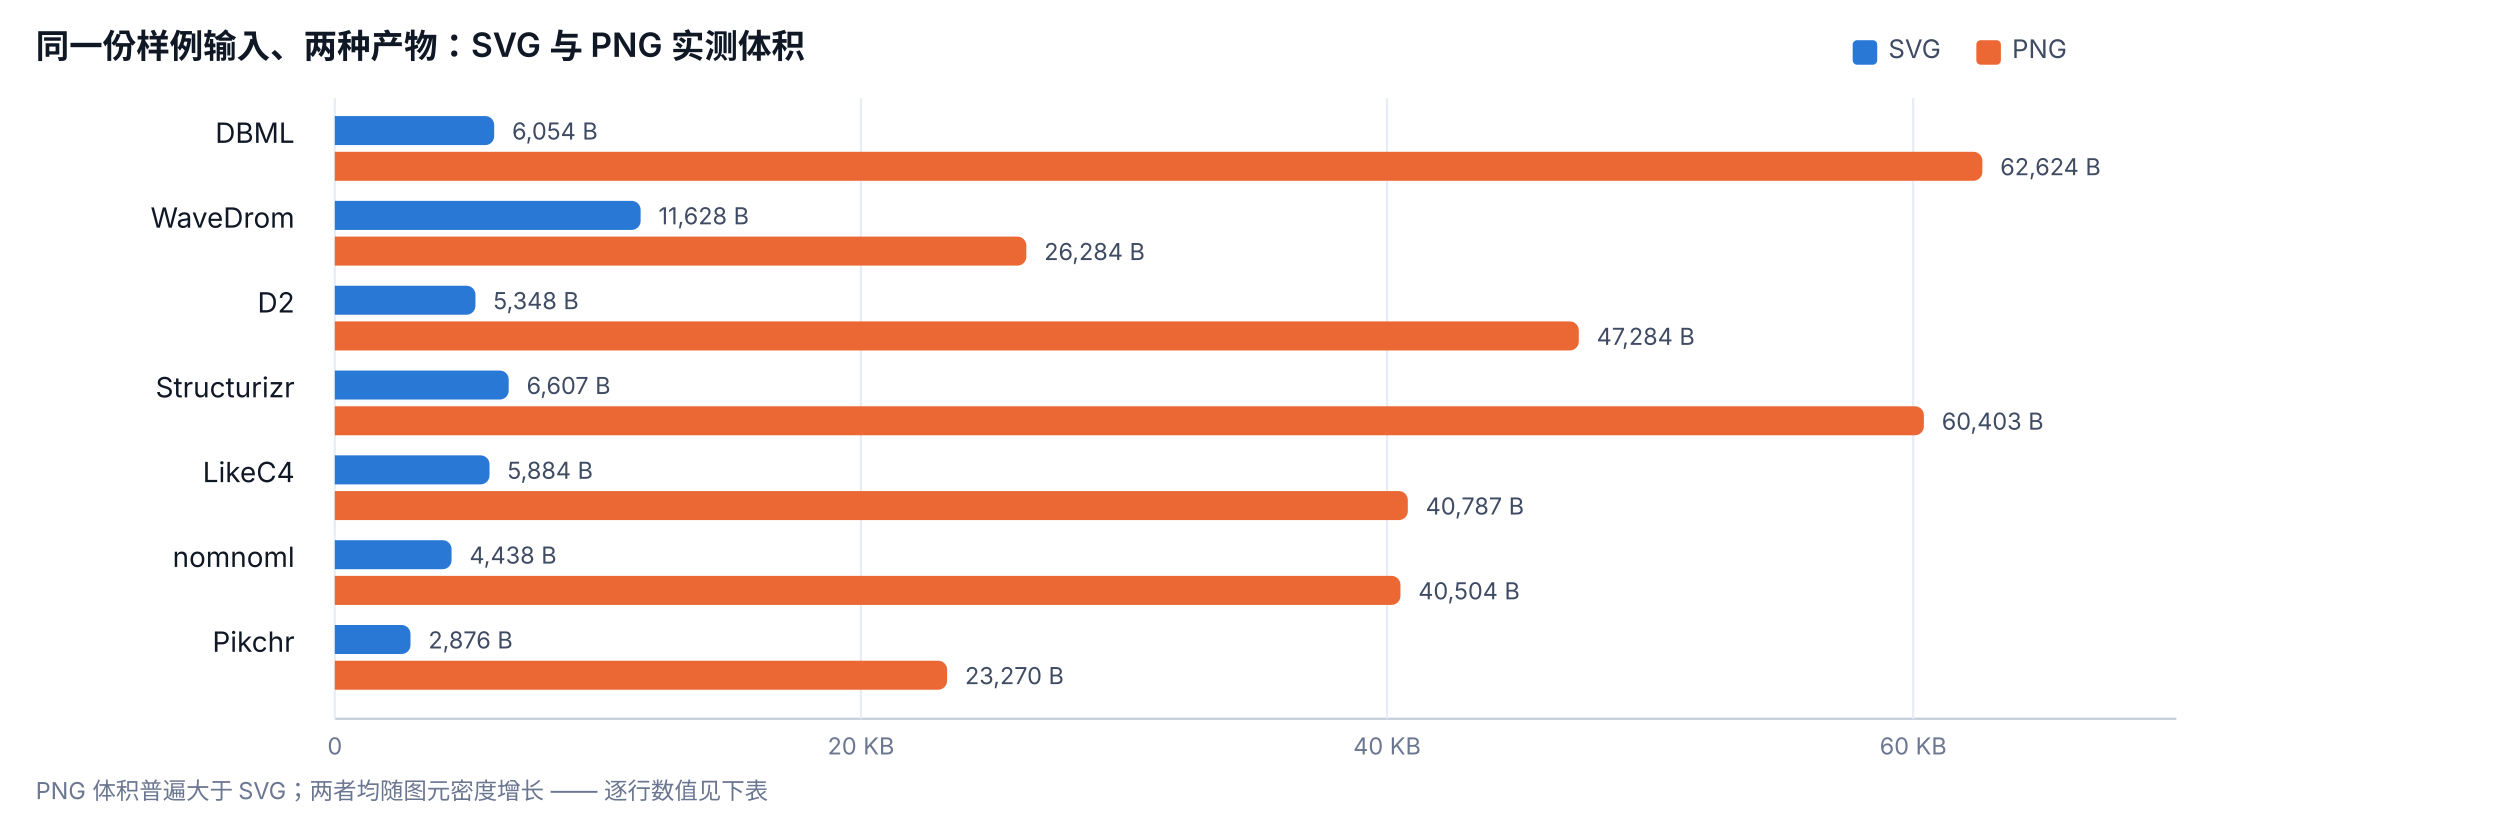
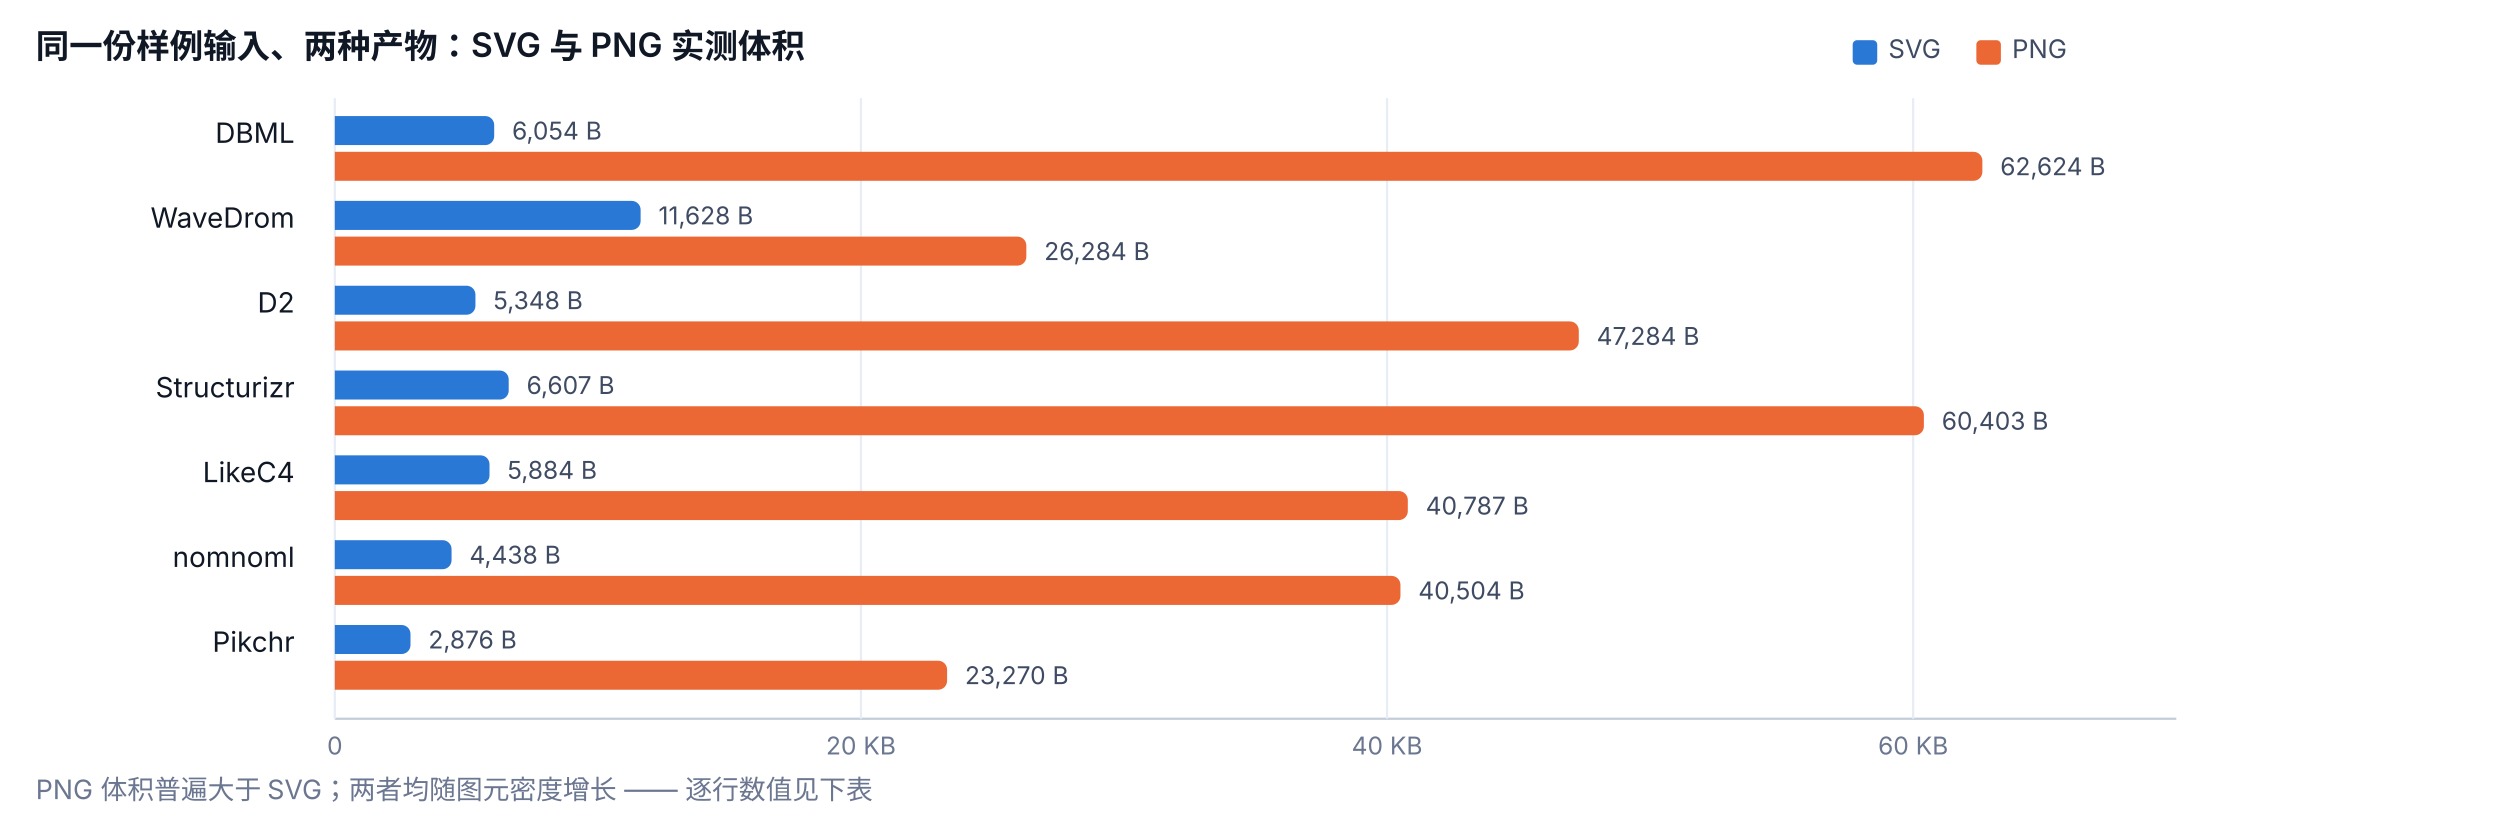
<svg xmlns="http://www.w3.org/2000/svg" width="1120" height="366" viewBox="0 0 1120 366" aria-labelledby="pt" role="img">
  <g font-family="system-ui, -apple-system, 'PingFang SC', sans-serif">
    <text x="16.0" y="26.0" font-size="15" fill="#101826" text-anchor="start" font-weight="600">同一份样例输入、两种产物：SVG 与 PNG 实测体积</text>
    <rect x="830.0" y="18.0" width="11" height="11" rx="2" fill="#2a78d6" />
    <text x="846.0" y="26.0" font-size="11.5" fill="#3f4b63" text-anchor="start" font-weight="normal">SVG</text>
    <rect x="885.4" y="18.0" width="11" height="11" rx="2" fill="#eb6834" />
    <text x="901.4" y="26.0" font-size="11.5" fill="#3f4b63" text-anchor="start" font-weight="normal">PNG</text>
    <line x1="150.0" y1="322.0" x2="975.0" y2="322.0" stroke="#c3ccd9" stroke-width="1" />
    <line x1="150.0" y1="44.0" x2="150.0" y2="322.0" stroke="#e7ecf5" stroke-width="1" />
-     <text x="150.0" y="338.0" font-size="10.5" fill="#6b7690" text-anchor="middle" font-weight="normal">0</text>
+     <text x="150.0" y="338.0" font-size="11" fill="#6b7690" text-anchor="middle" font-weight="normal">0</text>
    <line x1="385.7" y1="44.0" x2="385.7" y2="322.0" stroke="#e7ecf5" stroke-width="1" />
-     <text x="385.7" y="338.0" font-size="10.5" fill="#6b7690" text-anchor="middle" font-weight="normal">20 KB</text>
+     <text x="385.7" y="338.0" font-size="11" fill="#6b7690" text-anchor="middle" font-weight="normal">20 KB</text>
    <line x1="621.4" y1="44.0" x2="621.4" y2="322.0" stroke="#e7ecf5" stroke-width="1" />
-     <text x="621.4" y="338.0" font-size="10.5" fill="#6b7690" text-anchor="middle" font-weight="normal">40 KB</text>
+     <text x="621.4" y="338.0" font-size="11" fill="#6b7690" text-anchor="middle" font-weight="normal">40 KB</text>
    <line x1="857.1" y1="44.0" x2="857.1" y2="322.0" stroke="#e7ecf5" stroke-width="1" />
-     <text x="857.1" y="338.0" font-size="10.5" fill="#6b7690" text-anchor="middle" font-weight="normal">60 KB</text>
+     <text x="857.1" y="338.0" font-size="11" fill="#6b7690" text-anchor="middle" font-weight="normal">60 KB</text>
    <text x="132.0" y="64.0" font-size="12.5" fill="#101826" text-anchor="end" font-weight="normal">DBML</text>
    <path d="M150.0,52.0 h67.4 a4,4 0 0 1 4,4 v5.0 a4,4 0 0 1 -4,4 h-67.4 z" fill="#2a78d6" />
-     <text x="229.4" y="62.5" font-size="10.5" fill="#3f4b63" text-anchor="start" font-weight="normal">6,054 B</text>
+     <text x="229.4" y="62.5" font-size="11" fill="#3f4b63" text-anchor="start" font-weight="normal">6,054 B</text>
    <path d="M150.0,68.0 h734.1 a4,4 0 0 1 4,4 v5.0 a4,4 0 0 1 -4,4 h-734.1 z" fill="#eb6834" />
-     <text x="896.1" y="78.5" font-size="10.5" fill="#3f4b63" text-anchor="start" font-weight="normal">62,624 B</text>
+     <text x="896.1" y="78.5" font-size="11" fill="#3f4b63" text-anchor="start" font-weight="normal">62,624 B</text>
    <text x="132.0" y="102.0" font-size="12.5" fill="#101826" text-anchor="end" font-weight="normal">WaveDrom</text>
    <path d="M150.0,90.0 h133.0 a4,4 0 0 1 4,4 v5.0 a4,4 0 0 1 -4,4 h-133.0 z" fill="#2a78d6" />
-     <text x="295.0" y="100.5" font-size="10.5" fill="#3f4b63" text-anchor="start" font-weight="normal">11,628 B</text>
+     <text x="295.0" y="100.5" font-size="11" fill="#3f4b63" text-anchor="start" font-weight="normal">11,628 B</text>
    <path d="M150.0,106.0 h305.8 a4,4 0 0 1 4,4 v5.0 a4,4 0 0 1 -4,4 h-305.8 z" fill="#eb6834" />
-     <text x="467.8" y="116.5" font-size="10.5" fill="#3f4b63" text-anchor="start" font-weight="normal">26,284 B</text>
+     <text x="467.8" y="116.5" font-size="11" fill="#3f4b63" text-anchor="start" font-weight="normal">26,284 B</text>
    <text x="132.0" y="140.0" font-size="12.5" fill="#101826" text-anchor="end" font-weight="normal">D2</text>
    <path d="M150.0,128.0 h59.0 a4,4 0 0 1 4,4 v5.0 a4,4 0 0 1 -4,4 h-59.0 z" fill="#2a78d6" />
-     <text x="221.0" y="138.5" font-size="10.5" fill="#3f4b63" text-anchor="start" font-weight="normal">5,348 B</text>
+     <text x="221.0" y="138.5" font-size="11" fill="#3f4b63" text-anchor="start" font-weight="normal">5,348 B</text>
    <path d="M150.0,144.0 h553.3 a4,4 0 0 1 4,4 v5.0 a4,4 0 0 1 -4,4 h-553.3 z" fill="#eb6834" />
-     <text x="715.3" y="154.5" font-size="10.5" fill="#3f4b63" text-anchor="start" font-weight="normal">47,284 B</text>
+     <text x="715.3" y="154.5" font-size="11" fill="#3f4b63" text-anchor="start" font-weight="normal">47,284 B</text>
    <text x="132.0" y="178.0" font-size="12.5" fill="#101826" text-anchor="end" font-weight="normal">Structurizr</text>
    <path d="M150.0,166.0 h73.9 a4,4 0 0 1 4,4 v5.0 a4,4 0 0 1 -4,4 h-73.9 z" fill="#2a78d6" />
-     <text x="235.9" y="176.5" font-size="10.5" fill="#3f4b63" text-anchor="start" font-weight="normal">6,607 B</text>
+     <text x="235.9" y="176.5" font-size="11" fill="#3f4b63" text-anchor="start" font-weight="normal">6,607 B</text>
    <path d="M150.0,182.0 h707.9 a4,4 0 0 1 4,4 v5.0 a4,4 0 0 1 -4,4 h-707.9 z" fill="#eb6834" />
-     <text x="869.9" y="192.5" font-size="10.5" fill="#3f4b63" text-anchor="start" font-weight="normal">60,403 B</text>
+     <text x="869.9" y="192.5" font-size="11" fill="#3f4b63" text-anchor="start" font-weight="normal">60,403 B</text>
    <text x="132.0" y="216.0" font-size="12.5" fill="#101826" text-anchor="end" font-weight="normal">LikeC4</text>
    <path d="M150.0,204.0 h65.3 a4,4 0 0 1 4,4 v5.0 a4,4 0 0 1 -4,4 h-65.3 z" fill="#2a78d6" />
-     <text x="227.3" y="214.5" font-size="10.5" fill="#3f4b63" text-anchor="start" font-weight="normal">5,884 B</text>
+     <text x="227.3" y="214.5" font-size="11" fill="#3f4b63" text-anchor="start" font-weight="normal">5,884 B</text>
    <path d="M150.0,220.0 h476.7 a4,4 0 0 1 4,4 v5.0 a4,4 0 0 1 -4,4 h-476.7 z" fill="#eb6834" />
-     <text x="638.7" y="230.5" font-size="10.5" fill="#3f4b63" text-anchor="start" font-weight="normal">40,787 B</text>
+     <text x="638.7" y="230.5" font-size="11" fill="#3f4b63" text-anchor="start" font-weight="normal">40,787 B</text>
    <text x="132.0" y="254.0" font-size="12.5" fill="#101826" text-anchor="end" font-weight="normal">nomnoml</text>
    <path d="M150.0,242.0 h48.3 a4,4 0 0 1 4,4 v5.0 a4,4 0 0 1 -4,4 h-48.3 z" fill="#2a78d6" />
-     <text x="210.3" y="252.5" font-size="10.5" fill="#3f4b63" text-anchor="start" font-weight="normal">4,438 B</text>
+     <text x="210.3" y="252.5" font-size="11" fill="#3f4b63" text-anchor="start" font-weight="normal">4,438 B</text>
    <path d="M150.0,258.0 h473.4 a4,4 0 0 1 4,4 v5.0 a4,4 0 0 1 -4,4 h-473.4 z" fill="#eb6834" />
-     <text x="635.4" y="268.5" font-size="10.5" fill="#3f4b63" text-anchor="start" font-weight="normal">40,504 B</text>
+     <text x="635.4" y="268.5" font-size="11" fill="#3f4b63" text-anchor="start" font-weight="normal">40,504 B</text>
    <text x="132.0" y="292.0" font-size="12.5" fill="#101826" text-anchor="end" font-weight="normal">Pikchr</text>
    <path d="M150.0,280.0 h29.9 a4,4 0 0 1 4,4 v5.0 a4,4 0 0 1 -4,4 h-29.9 z" fill="#2a78d6" />
-     <text x="191.9" y="290.5" font-size="10.5" fill="#3f4b63" text-anchor="start" font-weight="normal">2,876 B</text>
+     <text x="191.9" y="290.5" font-size="11" fill="#3f4b63" text-anchor="start" font-weight="normal">2,876 B</text>
    <path d="M150.0,296.0 h270.3 a4,4 0 0 1 4,4 v5.0 a4,4 0 0 1 -4,4 h-270.3 z" fill="#eb6834" />
-     <text x="432.3" y="306.5" font-size="10.5" fill="#3f4b63" text-anchor="start" font-weight="normal">23,270 B</text>
-     <text x="16.0" y="358.0" font-size="10.5" fill="#6b7690" text-anchor="start" font-weight="normal">PNG 体积普遍大于 SVG；两者均随图元密度增长 —— 逐行数值见下表</text>
+     <text x="432.3" y="306.5" font-size="11" fill="#3f4b63" text-anchor="start" font-weight="normal">23,270 B</text>
+     <text x="16.0" y="358.0" font-size="12" fill="#6b7690" text-anchor="start" font-weight="normal">PNG 体积普遍大于 SVG；两者均随图元密度增长 —— 逐行数值见下表</text>
  </g>
</svg>
